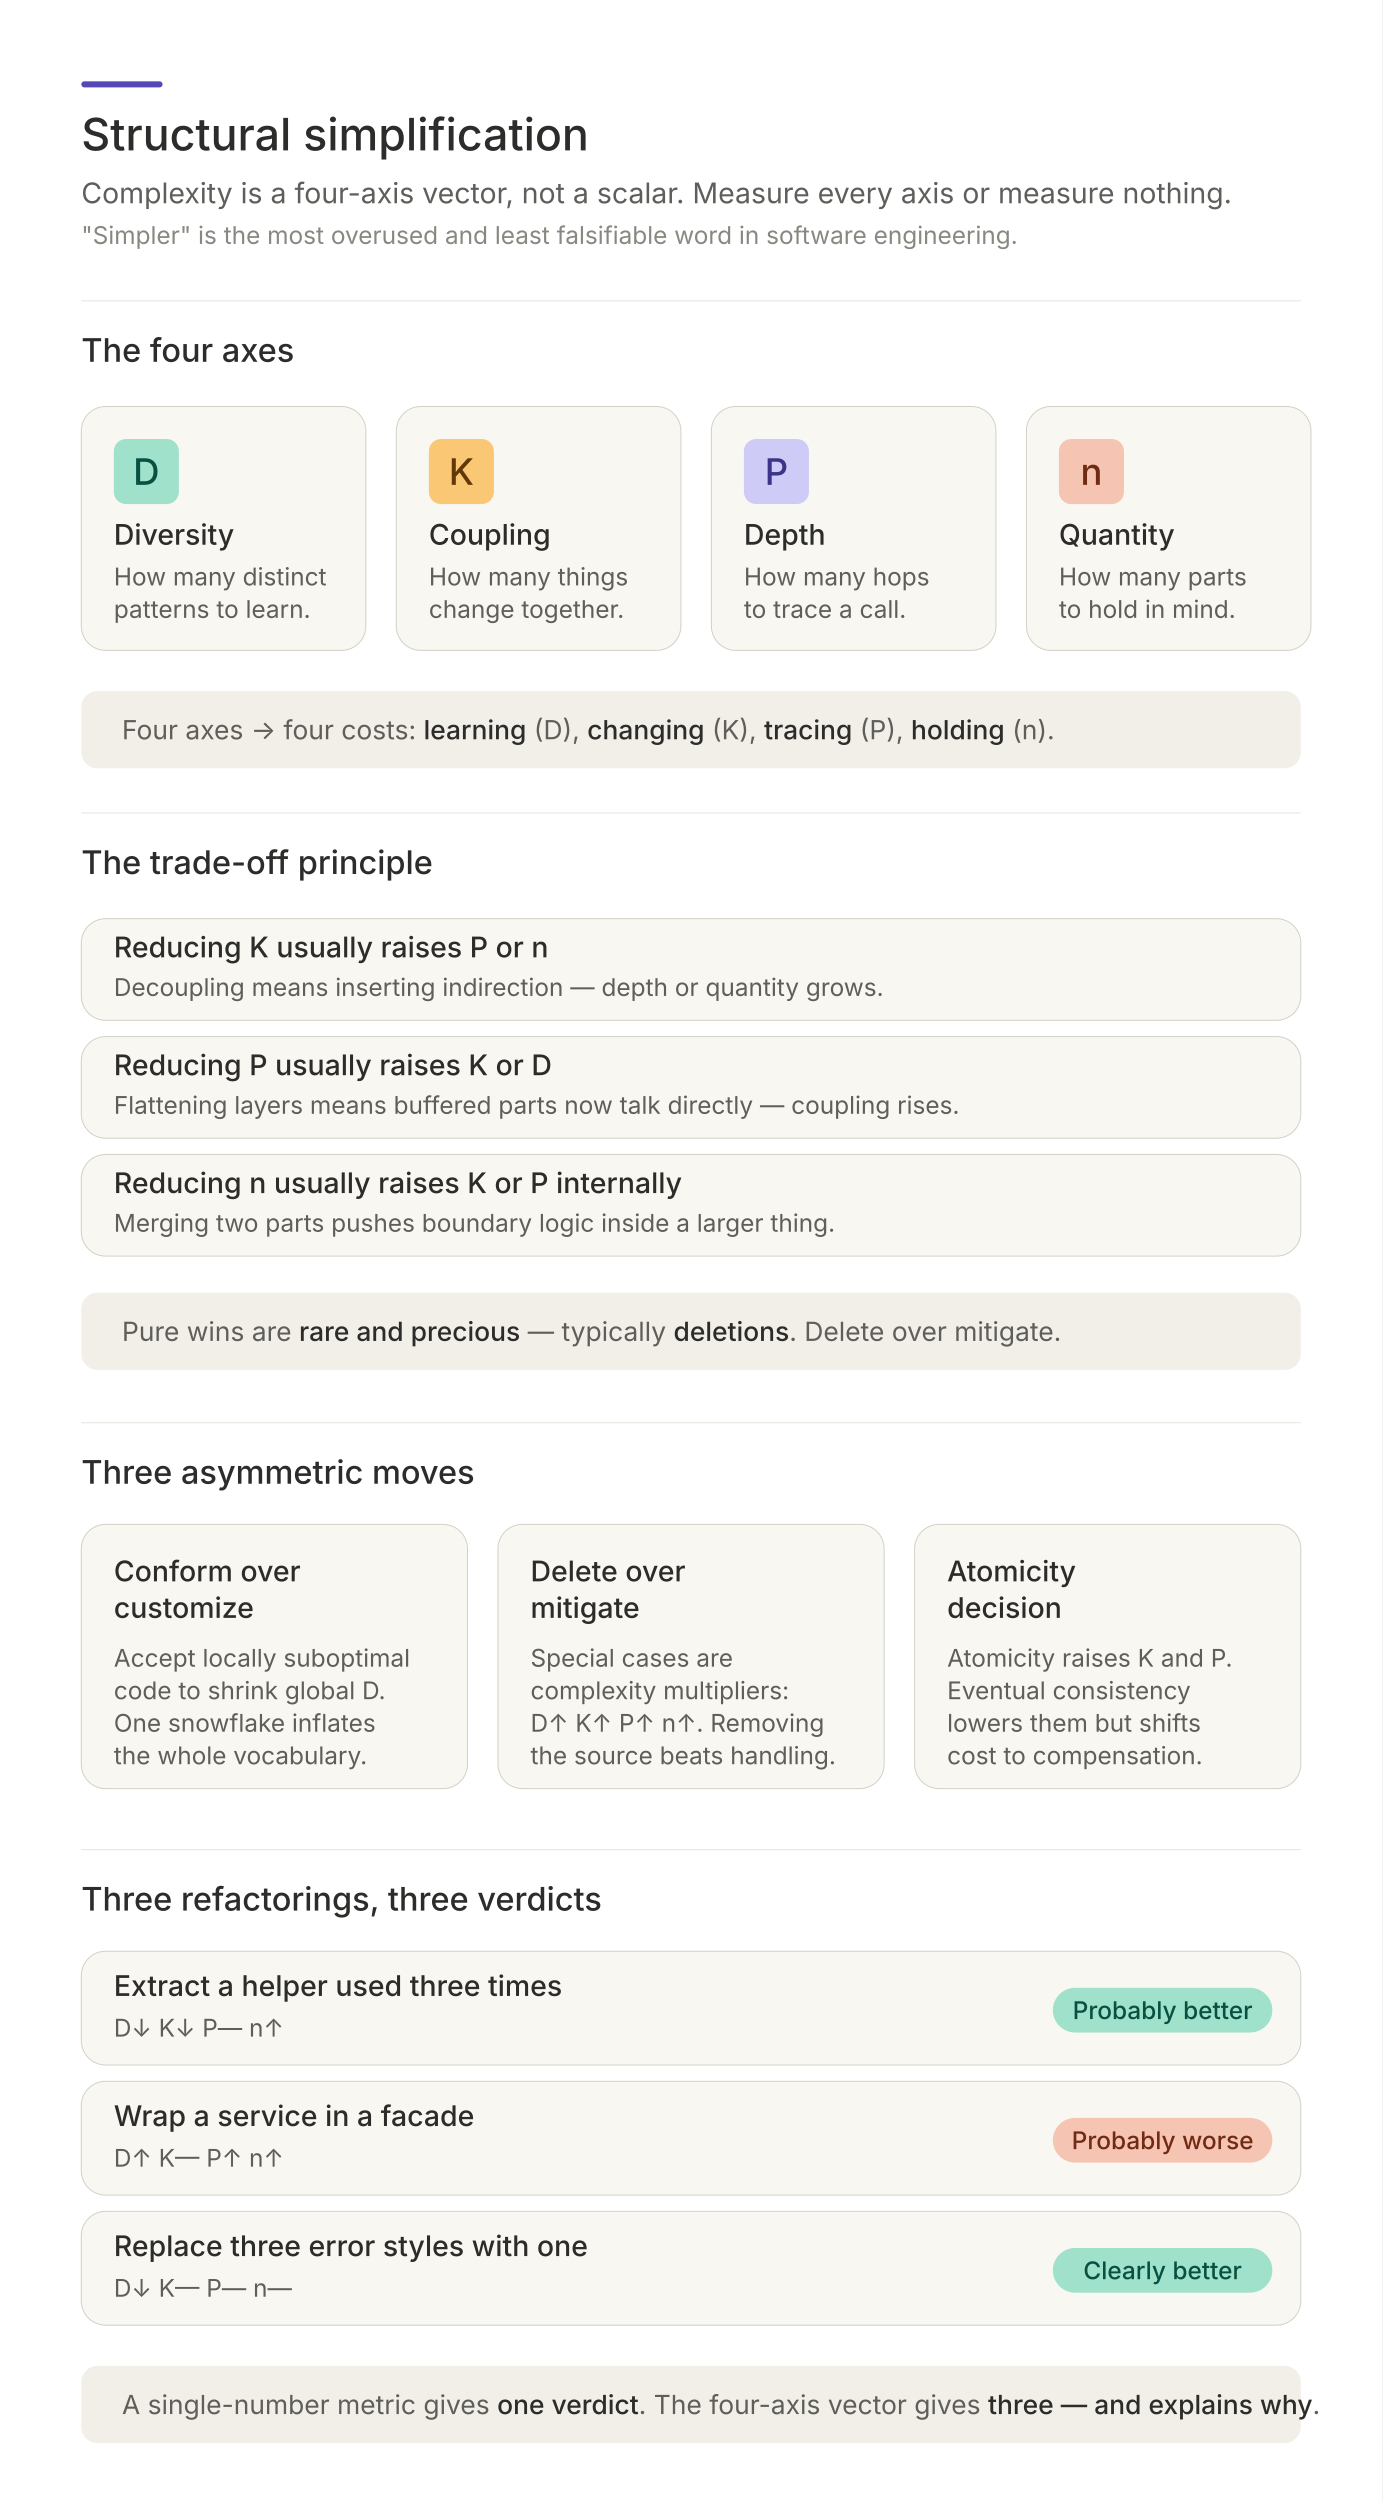
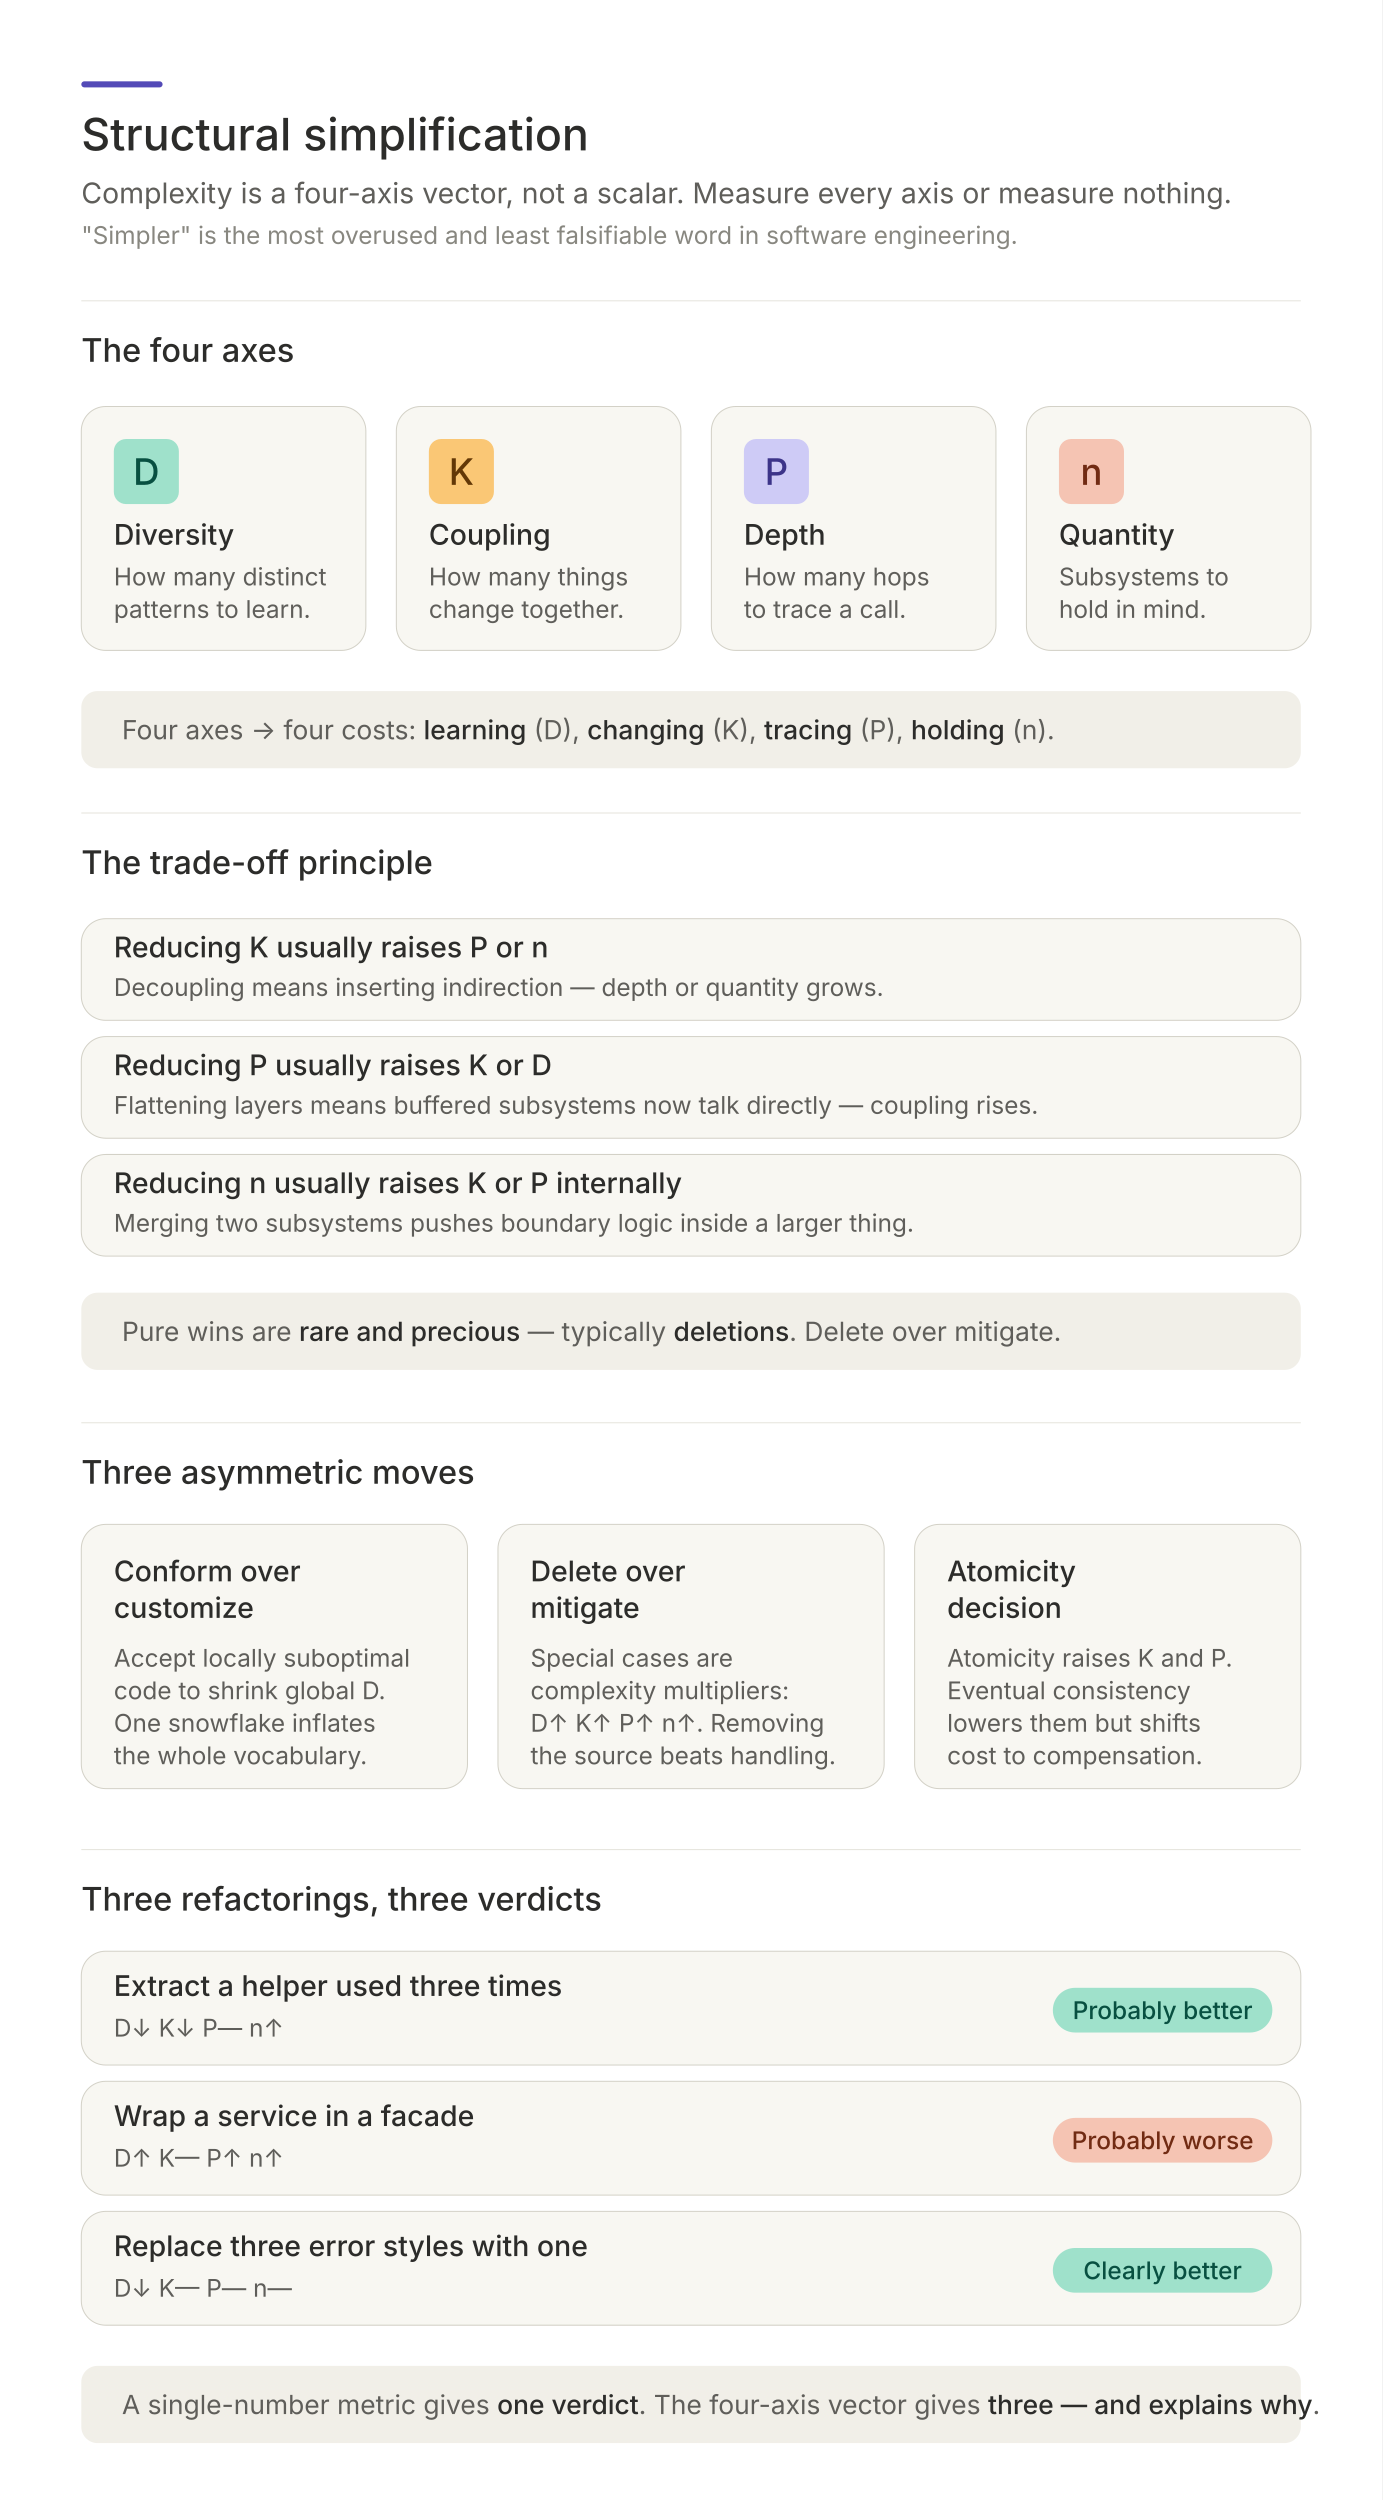
<svg xmlns="http://www.w3.org/2000/svg" width="680" height="1230" viewBox="0 0 680 1230" role="img" font-family="-apple-system, BlinkMacSystemFont, 'Segoe UI', system-ui, 'Helvetica Neue', sans-serif">
  <rect width="680" height="1230" fill="#FFFFFF" />
  <rect x="40" y="40" width="40" height="3" fill="#534AB7" rx="1.5" />
  <text x="40" y="74" font-size="22" font-weight="500" fill="#2C2C2A">Structural simplification</text>
  <text x="40" y="100" font-size="14" fill="#5F5E5A">Complexity is a four-axis vector, not a scalar. Measure every axis or measure nothing.</text>
  <text x="40" y="120" font-size="12" fill="#888780">"Simpler" is the most overused and least falsifiable word in software engineering.</text>
  <line x1="40" y1="148" x2="640" y2="148" stroke="#E5E4DC" stroke-width="0.5" />
  <text x="40" y="178" font-size="16" font-weight="500" fill="#2C2C2A">The four axes</text>
  <rect x="40" y="200" width="140" height="120" rx="12" fill="#F8F7F2" stroke="#D3D1C7" stroke-width="0.5" />
  <rect x="56" y="216" width="32" height="32" rx="6" fill="#9FE1CB" />
  <text x="72" y="232" font-size="18" font-weight="500" fill="#085041" text-anchor="middle" dominant-baseline="central">D</text>
  <text x="56" y="268" font-size="14" font-weight="500" fill="#2C2C2A">Diversity</text>
  <text x="56" y="288" font-size="12" fill="#5F5E5A">How many distinct</text>
  <text x="56" y="304" font-size="12" fill="#5F5E5A">patterns to learn.</text>
  <rect x="195" y="200" width="140" height="120" rx="12" fill="#F8F7F2" stroke="#D3D1C7" stroke-width="0.5" />
  <rect x="211" y="216" width="32" height="32" rx="6" fill="#FAC775" />
  <text x="227" y="232" font-size="18" font-weight="500" fill="#633806" text-anchor="middle" dominant-baseline="central">K</text>
  <text x="211" y="268" font-size="14" font-weight="500" fill="#2C2C2A">Coupling</text>
  <text x="211" y="288" font-size="12" fill="#5F5E5A">How many things</text>
  <text x="211" y="304" font-size="12" fill="#5F5E5A">change together.</text>
  <rect x="350" y="200" width="140" height="120" rx="12" fill="#F8F7F2" stroke="#D3D1C7" stroke-width="0.5" />
  <rect x="366" y="216" width="32" height="32" rx="6" fill="#CECBF6" />
  <text x="382" y="232" font-size="18" font-weight="500" fill="#3C3489" text-anchor="middle" dominant-baseline="central">P</text>
  <text x="366" y="268" font-size="14" font-weight="500" fill="#2C2C2A">Depth</text>
  <text x="366" y="288" font-size="12" fill="#5F5E5A">How many hops</text>
  <text x="366" y="304" font-size="12" fill="#5F5E5A">to trace a call.</text>
  <rect x="505" y="200" width="140" height="120" rx="12" fill="#F8F7F2" stroke="#D3D1C7" stroke-width="0.5" />
  <rect x="521" y="216" width="32" height="32" rx="6" fill="#F5C4B3" />
  <text x="537" y="232" font-size="18" font-weight="500" fill="#712B13" text-anchor="middle" dominant-baseline="central">n</text>
  <text x="521" y="268" font-size="14" font-weight="500" fill="#2C2C2A">Quantity</text>
-   <text x="521" y="288" font-size="12" fill="#5F5E5A">How many parts</text>
-   <text x="521" y="304" font-size="12" fill="#5F5E5A">to hold in mind.</text>
+   <text x="521" y="288" font-size="12" fill="#5F5E5A">Subsystems to</text>
+   <text x="521" y="304" font-size="12" fill="#5F5E5A">hold in mind.</text>
  <rect x="40" y="340" width="600" height="38" rx="8" fill="#F1EFE8" />
  <text x="60" y="359" font-size="13" fill="#5F5E5A" dominant-baseline="central">Four axes → four costs: <tspan font-weight="500" fill="#2C2C2A">learning</tspan> (D), <tspan font-weight="500" fill="#2C2C2A">changing</tspan> (K), <tspan font-weight="500" fill="#2C2C2A">tracing</tspan> (P), <tspan font-weight="500" fill="#2C2C2A">holding</tspan> (n).</text>
  <line x1="40" y1="400" x2="640" y2="400" stroke="#E5E4DC" stroke-width="0.5" />
  <text x="40" y="430" font-size="16" font-weight="500" fill="#2C2C2A">The trade-off principle</text>
  <rect x="40" y="452" width="600" height="50" rx="12" fill="#F8F7F2" stroke="#D3D1C7" stroke-width="0.5" />
  <text x="56" y="471" font-size="14" font-weight="500" fill="#2C2C2A">Reducing K usually raises P or n</text>
  <text x="56" y="490" font-size="12" fill="#5F5E5A">Decoupling means inserting indirection — depth or quantity grows.</text>
  <rect x="40" y="510" width="600" height="50" rx="12" fill="#F8F7F2" stroke="#D3D1C7" stroke-width="0.5" />
  <text x="56" y="529" font-size="14" font-weight="500" fill="#2C2C2A">Reducing P usually raises K or D</text>
-   <text x="56" y="548" font-size="12" fill="#5F5E5A">Flattening layers means buffered parts now talk directly — coupling rises.</text>
+   <text x="56" y="548" font-size="12" fill="#5F5E5A">Flattening layers means buffered subsystems now talk directly — coupling rises.</text>
  <rect x="40" y="568" width="600" height="50" rx="12" fill="#F8F7F2" stroke="#D3D1C7" stroke-width="0.5" />
  <text x="56" y="587" font-size="14" font-weight="500" fill="#2C2C2A">Reducing n usually raises K or P internally</text>
-   <text x="56" y="606" font-size="12" fill="#5F5E5A">Merging two parts pushes boundary logic inside a larger thing.</text>
+   <text x="56" y="606" font-size="12" fill="#5F5E5A">Merging two subsystems pushes boundary logic inside a larger thing.</text>
  <rect x="40" y="636" width="600" height="38" rx="8" fill="#F1EFE8" />
  <text x="60" y="655" font-size="13" fill="#5F5E5A" dominant-baseline="central">Pure wins are <tspan font-weight="500" fill="#2C2C2A">rare and precious</tspan> — typically <tspan font-weight="500" fill="#2C2C2A">deletions</tspan>. Delete over mitigate.</text>
  <line x1="40" y1="700" x2="640" y2="700" stroke="#E5E4DC" stroke-width="0.5" />
  <text x="40" y="730" font-size="16" font-weight="500" fill="#2C2C2A">Three asymmetric moves</text>
  <rect x="40" y="750" width="190" height="130" rx="12" fill="#F8F7F2" stroke="#D3D1C7" stroke-width="0.5" />
  <text x="56" y="778" font-size="14" font-weight="500" fill="#2C2C2A">Conform over</text>
  <text x="56" y="796" font-size="14" font-weight="500" fill="#2C2C2A">customize</text>
  <text x="56" y="820" font-size="12" fill="#5F5E5A">Accept locally suboptimal</text>
  <text x="56" y="836" font-size="12" fill="#5F5E5A">code to shrink global D.</text>
  <text x="56" y="852" font-size="12" fill="#5F5E5A">One snowflake inflates</text>
  <text x="56" y="868" font-size="12" fill="#5F5E5A">the whole vocabulary.</text>
  <rect x="245" y="750" width="190" height="130" rx="12" fill="#F8F7F2" stroke="#D3D1C7" stroke-width="0.5" />
  <text x="261" y="778" font-size="14" font-weight="500" fill="#2C2C2A">Delete over</text>
  <text x="261" y="796" font-size="14" font-weight="500" fill="#2C2C2A">mitigate</text>
  <text x="261" y="820" font-size="12" fill="#5F5E5A">Special cases are</text>
  <text x="261" y="836" font-size="12" fill="#5F5E5A">complexity multipliers:</text>
  <text x="261" y="852" font-size="12" fill="#5F5E5A">D↑ K↑ P↑ n↑. Removing</text>
  <text x="261" y="868" font-size="12" fill="#5F5E5A">the source beats handling.</text>
  <rect x="450" y="750" width="190" height="130" rx="12" fill="#F8F7F2" stroke="#D3D1C7" stroke-width="0.5" />
  <text x="466" y="778" font-size="14" font-weight="500" fill="#2C2C2A">Atomicity</text>
  <text x="466" y="796" font-size="14" font-weight="500" fill="#2C2C2A">decision</text>
  <text x="466" y="820" font-size="12" fill="#5F5E5A">Atomicity raises K and P.</text>
  <text x="466" y="836" font-size="12" fill="#5F5E5A">Eventual consistency</text>
  <text x="466" y="852" font-size="12" fill="#5F5E5A">lowers them but shifts</text>
  <text x="466" y="868" font-size="12" fill="#5F5E5A">cost to compensation.</text>
  <line x1="40" y1="910" x2="640" y2="910" stroke="#E5E4DC" stroke-width="0.5" />
  <text x="40" y="940" font-size="16" font-weight="500" fill="#2C2C2A">Three refactorings, three verdicts</text>
  <rect x="40" y="960" width="600" height="56" rx="12" fill="#F8F7F2" stroke="#D3D1C7" stroke-width="0.5" />
  <text x="56" y="982" font-size="14" font-weight="500" fill="#2C2C2A">Extract a helper used three times</text>
  <text x="56" y="1002" font-size="12" fill="#5F5E5A">D↓  K↓  P—  n↑</text>
  <rect x="518" y="978" width="108" height="22" rx="11" fill="#9FE1CB" />
  <text x="572" y="989" font-size="12" font-weight="500" fill="#085041" text-anchor="middle" dominant-baseline="central">Probably better</text>
  <rect x="40" y="1024" width="600" height="56" rx="12" fill="#F8F7F2" stroke="#D3D1C7" stroke-width="0.5" />
  <text x="56" y="1046" font-size="14" font-weight="500" fill="#2C2C2A">Wrap a service in a facade</text>
  <text x="56" y="1066" font-size="12" fill="#5F5E5A">D↑  K—  P↑  n↑</text>
  <rect x="518" y="1042" width="108" height="22" rx="11" fill="#F5C4B3" />
  <text x="572" y="1053" font-size="12" font-weight="500" fill="#712B13" text-anchor="middle" dominant-baseline="central">Probably worse</text>
  <rect x="40" y="1088" width="600" height="56" rx="12" fill="#F8F7F2" stroke="#D3D1C7" stroke-width="0.5" />
  <text x="56" y="1110" font-size="14" font-weight="500" fill="#2C2C2A">Replace three error styles with one</text>
  <text x="56" y="1130" font-size="12" fill="#5F5E5A">D↓  K—  P—  n—</text>
  <rect x="518" y="1106" width="108" height="22" rx="11" fill="#9FE1CB" />
  <text x="572" y="1117" font-size="12" font-weight="500" fill="#085041" text-anchor="middle" dominant-baseline="central">Clearly better</text>
  <rect x="40" y="1164" width="600" height="38" rx="8" fill="#F1EFE8" />
  <text x="60" y="1183" font-size="13" fill="#5F5E5A" dominant-baseline="central">A single-number metric gives <tspan font-weight="500" fill="#2C2C2A">one verdict</tspan>. The four-axis vector gives <tspan font-weight="500" fill="#2C2C2A">three — and explains why</tspan>.</text>
</svg>
